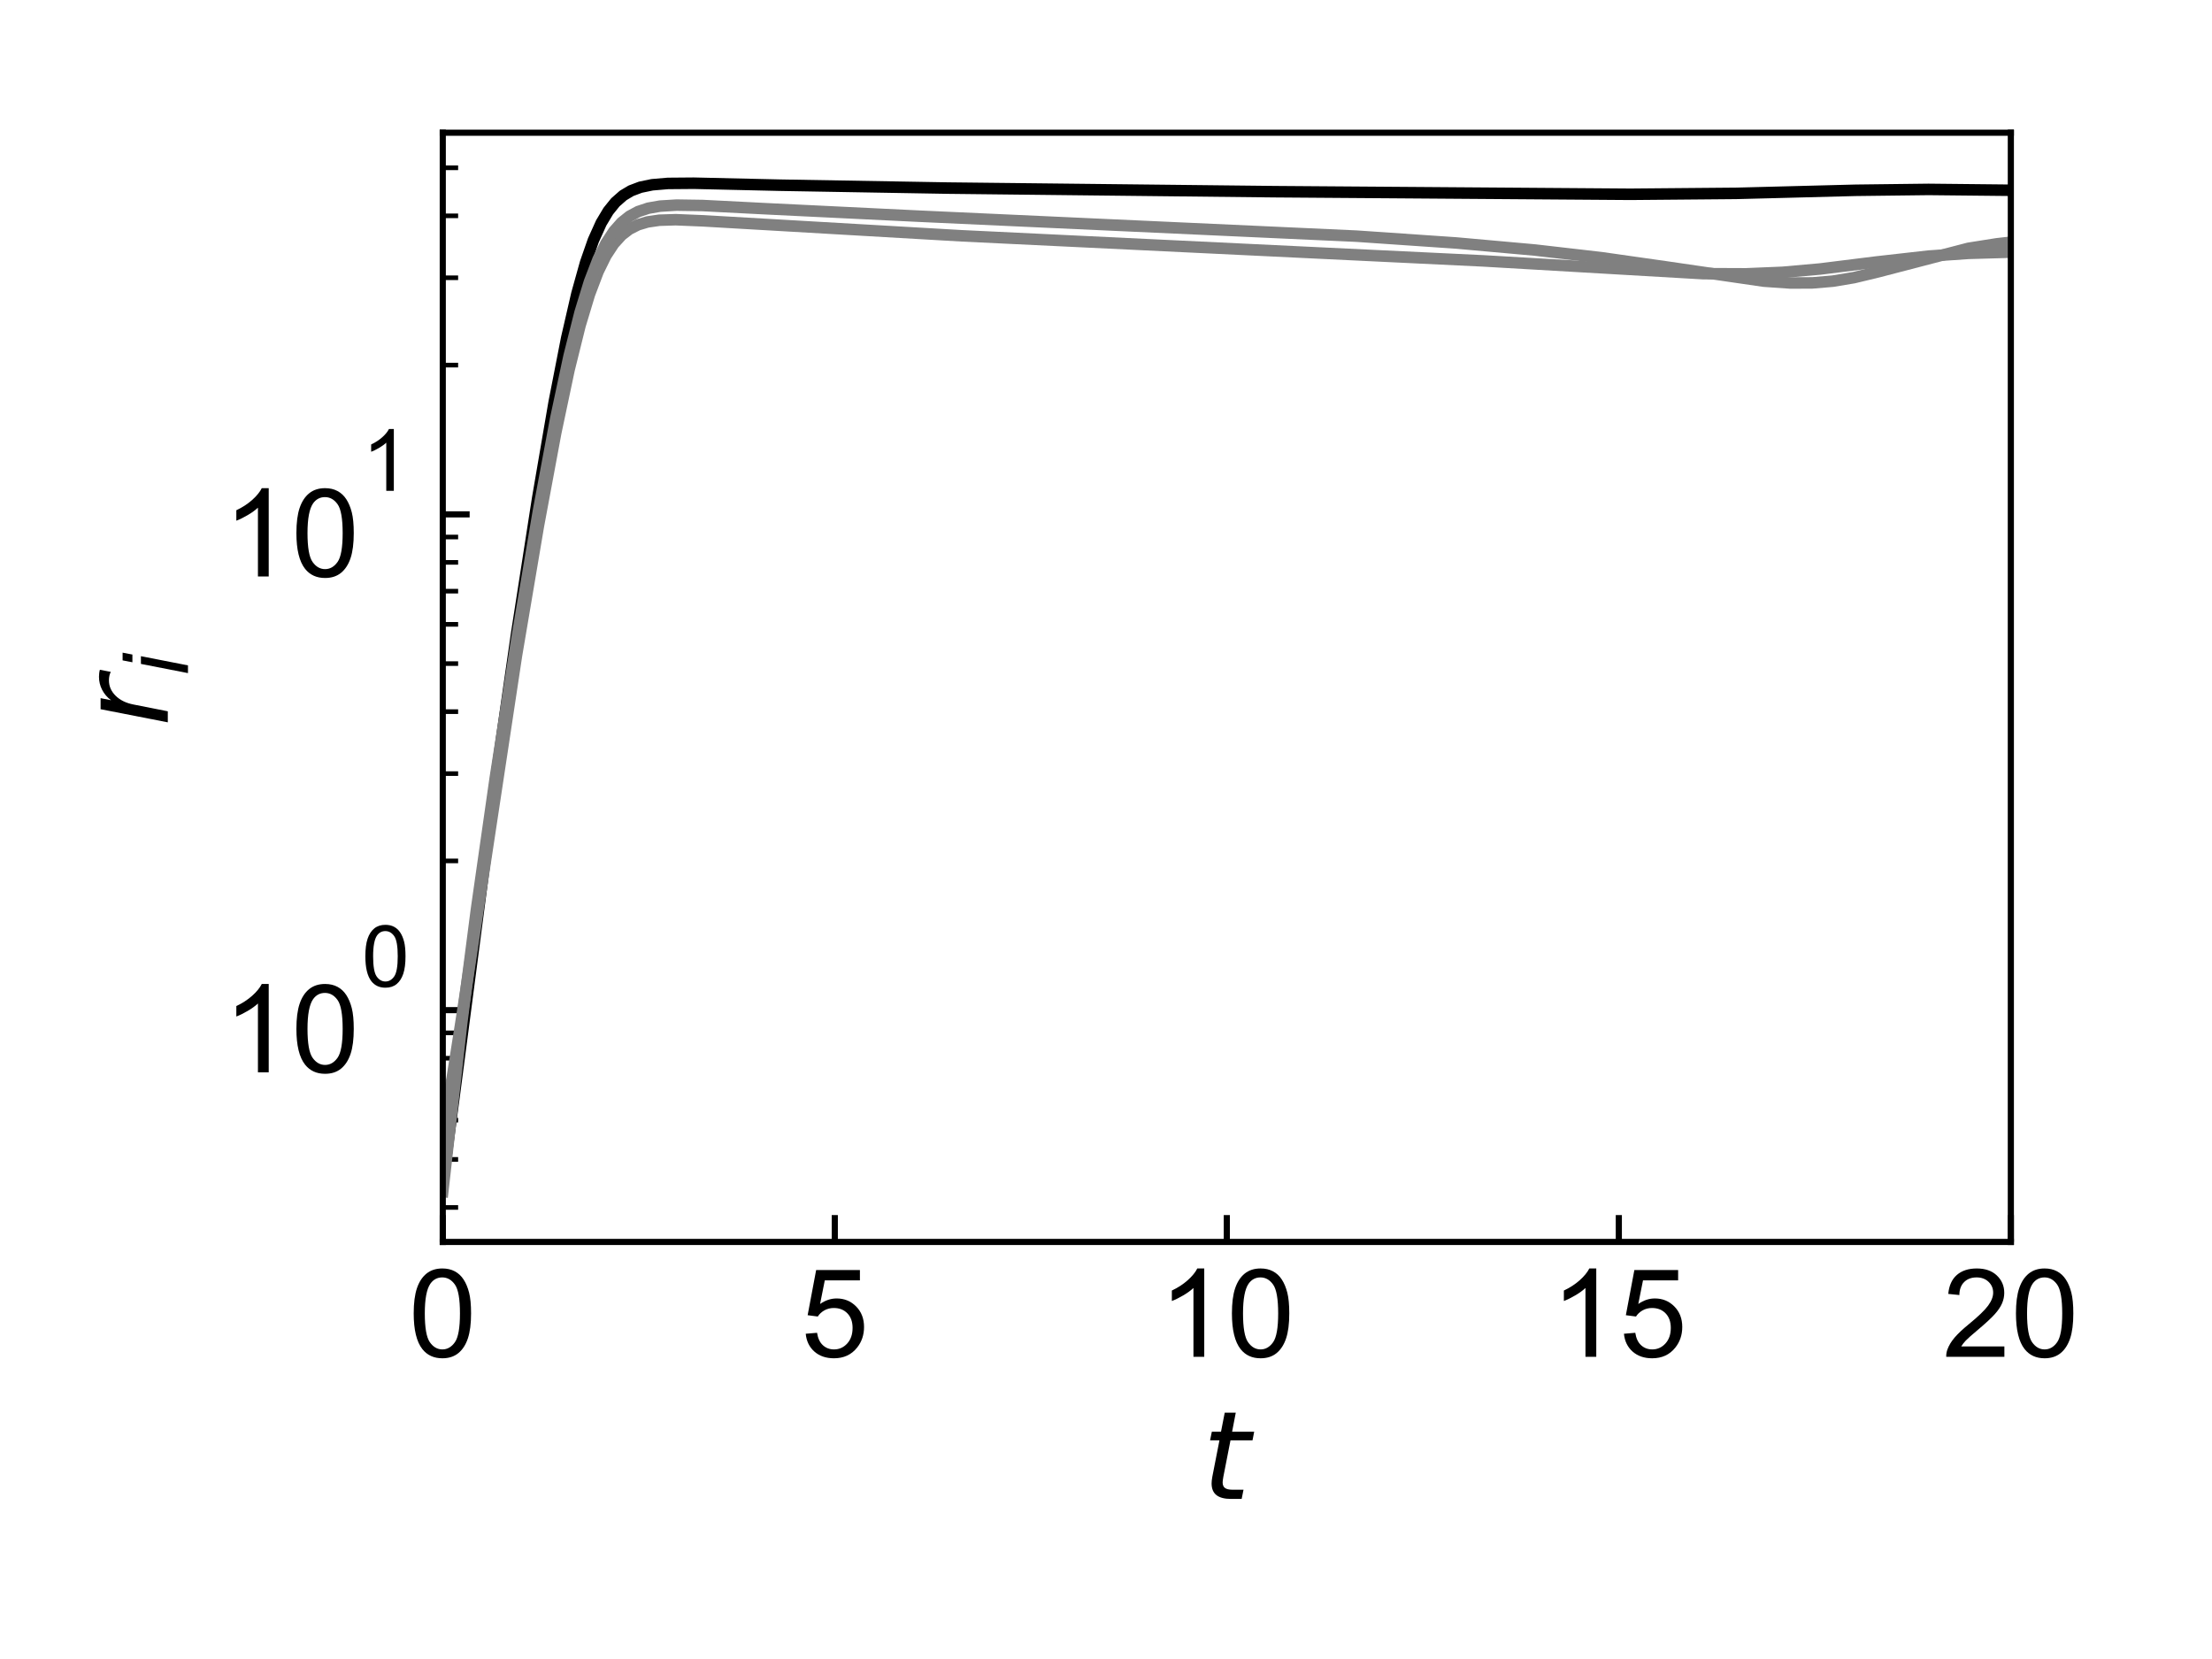
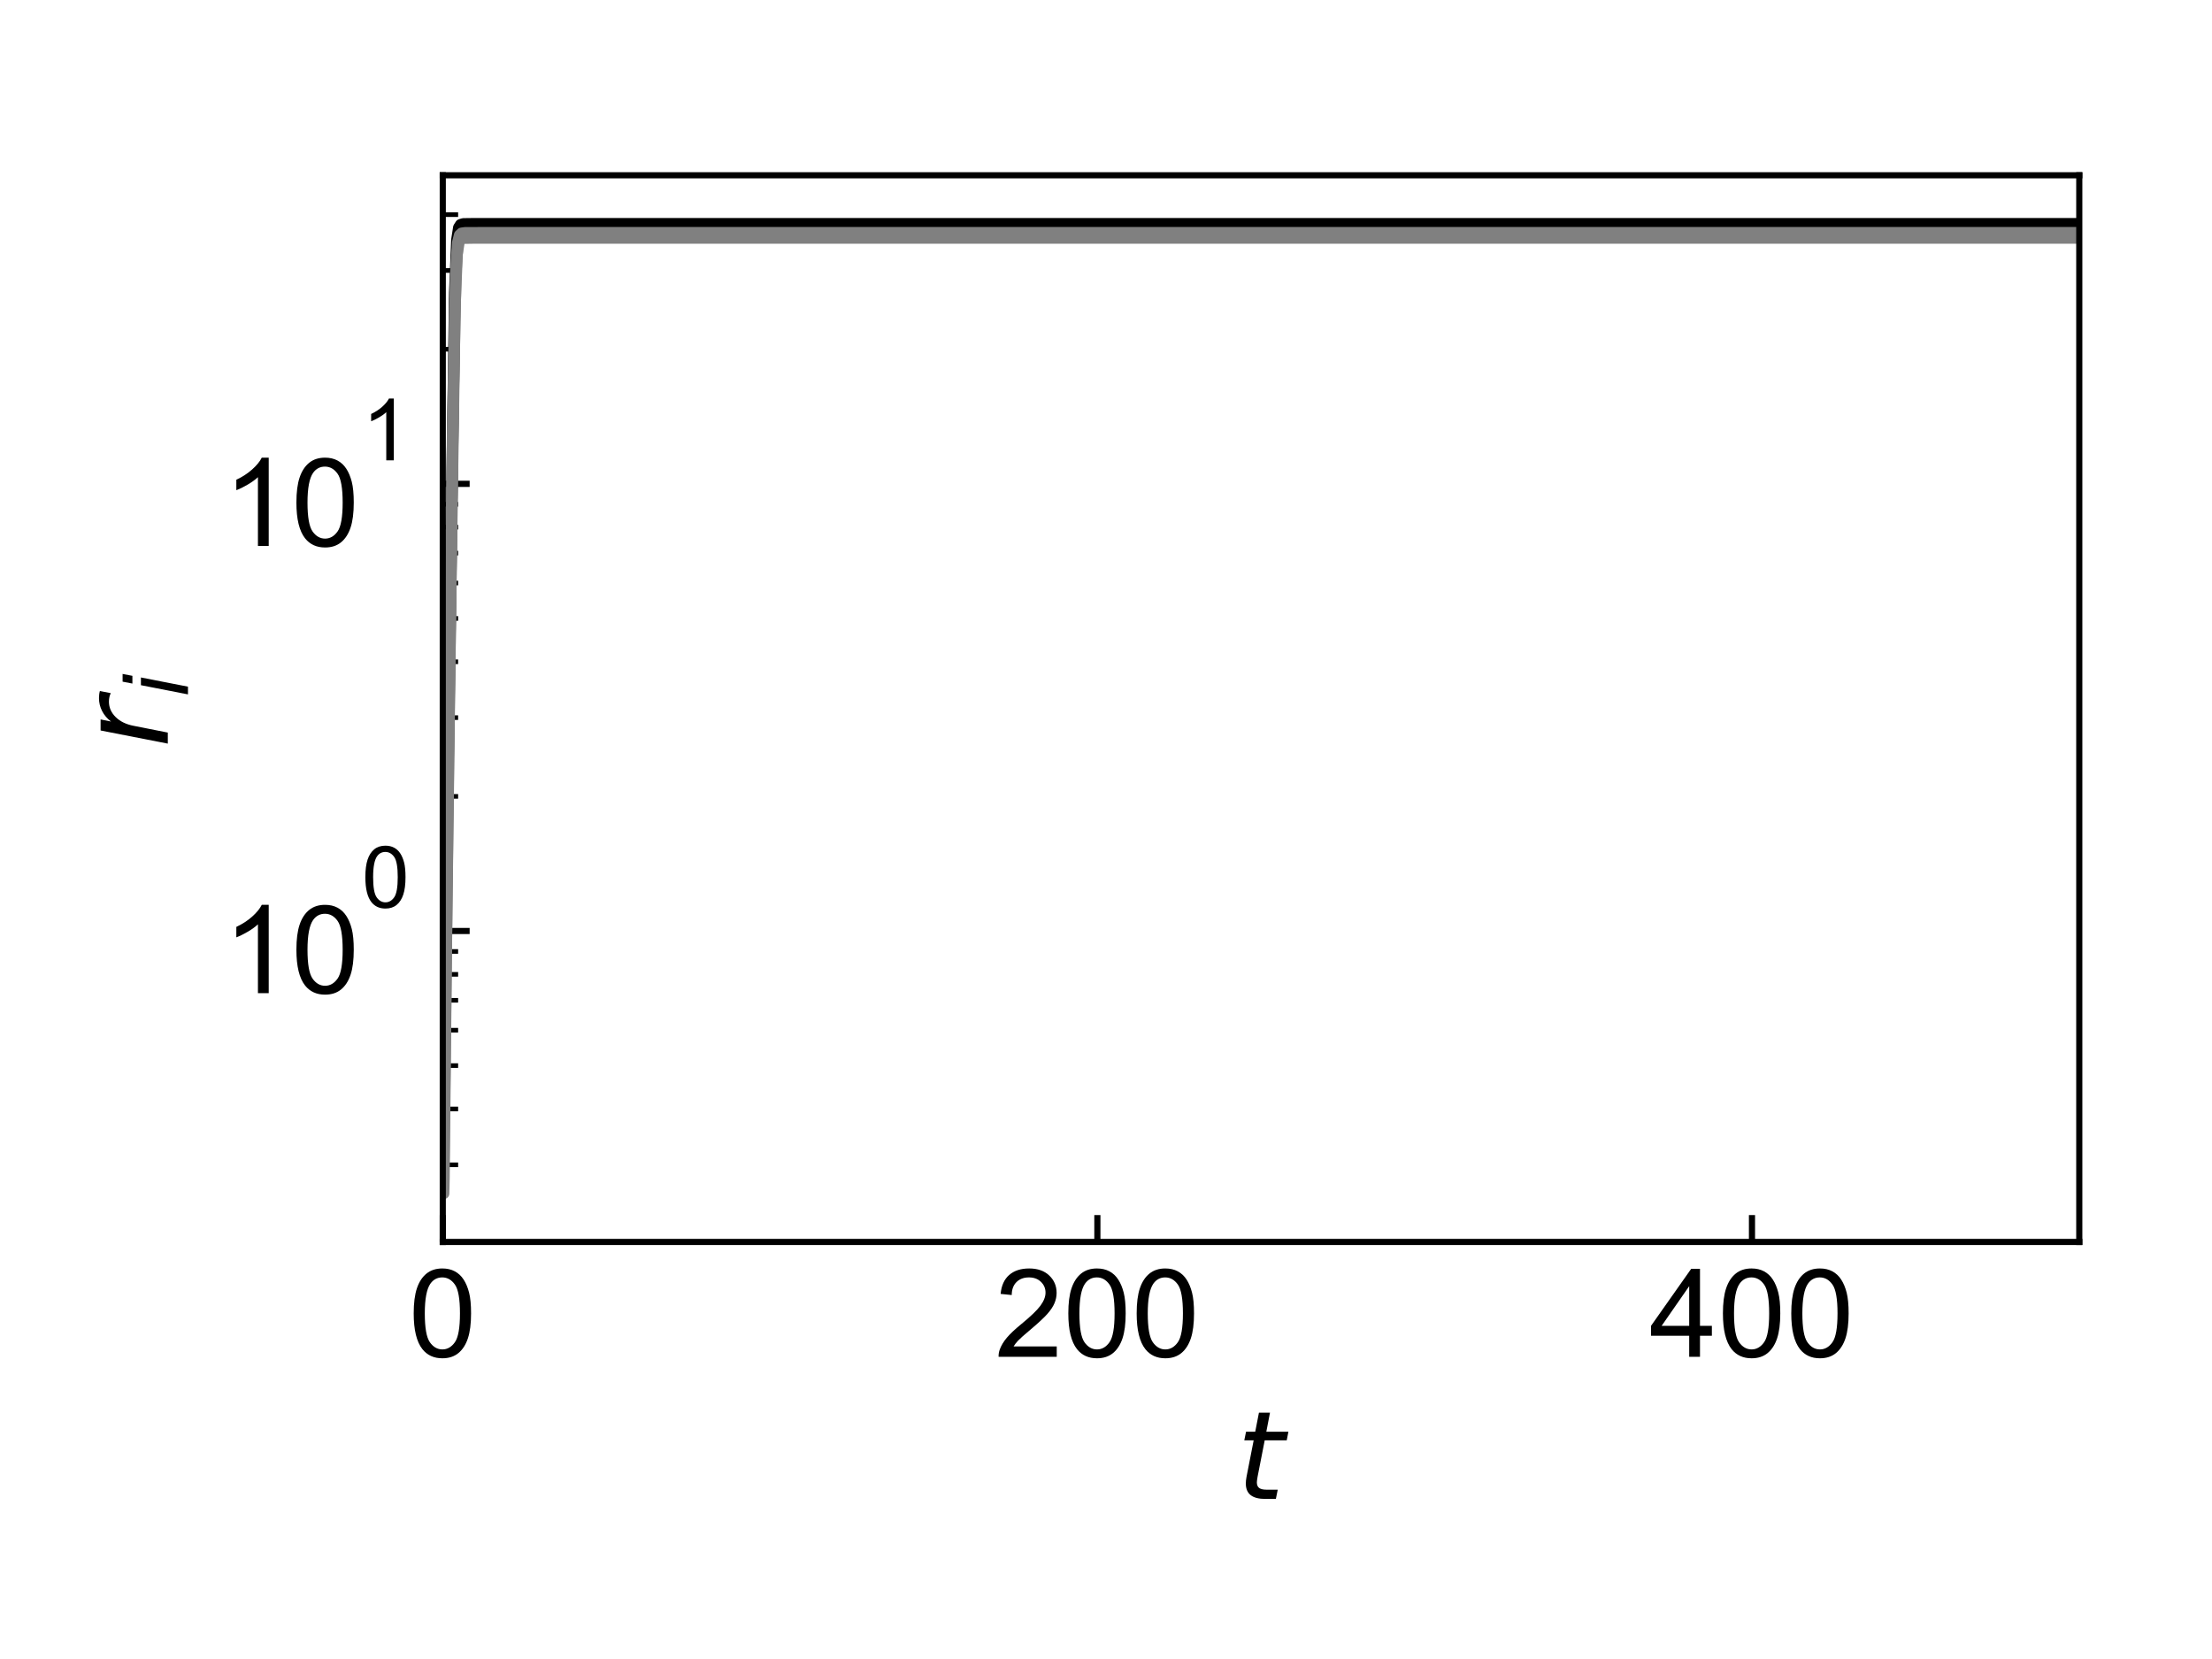
<svg xmlns="http://www.w3.org/2000/svg" xmlns:xlink="http://www.w3.org/1999/xlink" width="288pt" height="216pt" viewBox="0 0 288 216" version="1.1">
  <defs>
    <style type="text/css">*{stroke-linejoin: round; stroke-linecap: butt}</style>
  </defs>
  <g id="figure_1">
    <g id="patch_1">
      <path d="M 0 216  L 288 216  L 288 0  L 0 0  L 0 216  z " style="fill: none" />
    </g>
    <g id="axes_1">
      <g id="patch_2">
-         <path d="M 57.648 161.7  L 261.81 161.7  L 261.81 17.28  L 57.648 17.28  L 57.648 161.7  z " style="fill: none" />
+         <path d="M 57.648 161.7  L 270.72 161.7  L 270.72 22.821  L 57.648 22.821  L 57.648 161.7  z " style="fill: none" />
      </g>
      <g id="matplotlib.axis_1">
        <g id="xtick_1">
          <g id="line2d_1">
            <defs>
-               <path id="m4774e879fe" d="M 0 0  L 0 -3.5  " style="stroke: #000000; stroke-width: 0.8" />
-             </defs>
-             <g>
-               <use xlink:href="#m4774e879fe" x="57.648" y="161.7" style="stroke: #000000; stroke-width: 0.8" />
+               <path id="m402ab31a33" d="M 0 0  L 0 -3.5  " style="stroke: #000000; stroke-width: 0.8" />
+             </defs>
+             <g>
+               <use xlink:href="#m402ab31a33" x="57.648" y="161.7" style="stroke: #000000; stroke-width: 0.8" />
            </g>
          </g>
          <g id="text_1">
            <g transform="translate(53.19925 176.6525) scale(0.16 -0.16)">
              <defs>
                <path id="ArialMT-30" d="M 266 2259  Q 266 3072 433 3567  Q 600 4063 929 4331  Q 1259 4600 1759 4600  Q 2128 4600 2406 4451  Q 2684 4303 2865 4023  Q 3047 3744 3150 3342  Q 3253 2941 3253 2259  Q 3253 1453 3087 958  Q 2922 463 2592 192  Q 2263 -78 1759 -78  Q 1097 -78 719 397  Q 266 969 266 2259  z M 844 2259  Q 844 1131 1108 757  Q 1372 384 1759 384  Q 2147 384 2411 759  Q 2675 1134 2675 2259  Q 2675 3391 2411 3762  Q 2147 4134 1753 4134  Q 1366 4134 1134 3806  Q 844 3388 844 2259  z " transform="scale(0.015625)" />
              </defs>
              <use xlink:href="#ArialMT-30" />
            </g>
          </g>
        </g>
        <g id="xtick_2">
          <g id="line2d_2">
            <g>
-               <use xlink:href="#m4774e879fe" x="108.689" y="161.7" style="stroke: #000000; stroke-width: 0.8" />
+               <use xlink:href="#m402ab31a33" x="142.877" y="161.7" style="stroke: #000000; stroke-width: 0.8" />
            </g>
          </g>
          <g id="text_2">
-             <g transform="translate(104.2398 176.6525) scale(0.16 -0.16)">
-               <defs>
-                 <path id="ArialMT-35" d="M 266 1200  L 856 1250  Q 922 819 1161 601  Q 1400 384 1738 384  Q 2144 384 2425 690  Q 2706 997 2706 1503  Q 2706 1984 2436 2262  Q 2166 2541 1728 2541  Q 1456 2541 1237 2417  Q 1019 2294 894 2097  L 366 2166  L 809 4519  L 3088 4519  L 3088 3981  L 1259 3981  L 1013 2750  Q 1425 3038 1878 3038  Q 2478 3038 2890 2622  Q 3303 2206 3303 1553  Q 3303 931 2941 478  Q 2500 -78 1738 -78  Q 1113 -78 717 272  Q 322 622 266 1200  z " transform="scale(0.015625)" />
-               </defs>
-               <use xlink:href="#ArialMT-35" />
+             <g transform="translate(129.5306 176.6525) scale(0.16 -0.16)">
+               <defs>
+                 <path id="ArialMT-32" d="M 3222 541  L 3222 0  L 194 0  Q 188 203 259 391  Q 375 700 629 1000  Q 884 1300 1366 1694  Q 2113 2306 2375 2664  Q 2638 3022 2638 3341  Q 2638 3675 2398 3904  Q 2159 4134 1775 4134  Q 1369 4134 1125 3890  Q 881 3647 878 3216  L 300 3275  Q 359 3922 746 4261  Q 1134 4600 1788 4600  Q 2447 4600 2831 4234  Q 3216 3869 3216 3328  Q 3216 3053 3103 2787  Q 2991 2522 2730 2228  Q 2469 1934 1863 1422  Q 1356 997 1212 845  Q 1069 694 975 541  L 3222 541  z " transform="scale(0.015625)" />
+               </defs>
+               <use xlink:href="#ArialMT-32" />
+               <use xlink:href="#ArialMT-30" x="55.615" />
+               <use xlink:href="#ArialMT-30" x="111.23" />
            </g>
          </g>
        </g>
        <g id="xtick_3">
          <g id="line2d_3">
            <g>
-               <use xlink:href="#m4774e879fe" x="159.729" y="161.7" style="stroke: #000000; stroke-width: 0.8" />
+               <use xlink:href="#m402ab31a33" x="228.106" y="161.7" style="stroke: #000000; stroke-width: 0.8" />
            </g>
          </g>
          <g id="text_3">
-             <g transform="translate(150.8315 176.6525) scale(0.16 -0.16)">
-               <defs>
-                 <path id="ArialMT-31" d="M 2384 0  L 1822 0  L 1822 3584  Q 1619 3391 1289 3197  Q 959 3003 697 2906  L 697 3450  Q 1169 3672 1522 3987  Q 1875 4303 2022 4600  L 2384 4600  L 2384 0  z " transform="scale(0.015625)" />
-               </defs>
-               <use xlink:href="#ArialMT-31" />
+             <g transform="translate(214.7594 176.6525) scale(0.16 -0.16)">
+               <defs>
+                 <path id="ArialMT-34" d="M 2069 0  L 2069 1097  L 81 1097  L 81 1613  L 2172 4581  L 2631 4581  L 2631 1613  L 3250 1613  L 3250 1097  L 2631 1097  L 2631 0  L 2069 0  z M 2069 1613  L 2069 3678  L 634 1613  L 2069 1613  z " transform="scale(0.015625)" />
+               </defs>
+               <use xlink:href="#ArialMT-34" />
              <use xlink:href="#ArialMT-30" x="55.615" />
-             </g>
-           </g>
-         </g>
-         <g id="xtick_4">
-           <g id="line2d_4">
-             <g>
-               <use xlink:href="#m4774e879fe" x="210.769" y="161.7" style="stroke: #000000; stroke-width: 0.8" />
-             </g>
-           </g>
-           <g id="text_4">
-             <g transform="translate(201.872 176.6525) scale(0.16 -0.16)">
-               <use xlink:href="#ArialMT-31" />
-               <use xlink:href="#ArialMT-35" x="55.615" />
-             </g>
-           </g>
-         </g>
-         <g id="xtick_5">
-           <g id="line2d_5">
-             <g>
-               <use xlink:href="#m4774e879fe" x="261.81" y="161.7" style="stroke: #000000; stroke-width: 0.8" />
-             </g>
-           </g>
-           <g id="text_5">
-             <g transform="translate(252.9125 176.6525) scale(0.16 -0.16)">
-               <defs>
-                 <path id="ArialMT-32" d="M 3222 541  L 3222 0  L 194 0  Q 188 203 259 391  Q 375 700 629 1000  Q 884 1300 1366 1694  Q 2113 2306 2375 2664  Q 2638 3022 2638 3341  Q 2638 3675 2398 3904  Q 2159 4134 1775 4134  Q 1369 4134 1125 3890  Q 881 3647 878 3216  L 300 3275  Q 359 3922 746 4261  Q 1134 4600 1788 4600  Q 2447 4600 2831 4234  Q 3216 3869 3216 3328  Q 3216 3053 3103 2787  Q 2991 2522 2730 2228  Q 2469 1934 1863 1422  Q 1356 997 1212 845  Q 1069 694 975 541  L 3222 541  z " transform="scale(0.015625)" />
-               </defs>
-               <use xlink:href="#ArialMT-32" />
-               <use xlink:href="#ArialMT-30" x="55.615" />
-             </g>
-           </g>
-         </g>
-         <g id="text_6">
-           <g transform="translate(156.529 195.285) scale(0.16 -0.16)">
+               <use xlink:href="#ArialMT-30" x="111.23" />
+             </g>
+           </g>
+         </g>
+         <g id="text_4">
+           <g transform="translate(160.984 195.285) scale(0.16 -0.16)">
            <defs>
              <path id="DejaVuSans-Oblique-74" d="M 2706 3500  L 2619 3053  L 1472 3053  L 1100 1153  Q 1081 1047 1072 975  Q 1063 903 1063 863  Q 1063 663 1183 572  Q 1303 481 1569 481  L 2150 481  L 2053 0  L 1503 0  Q 991 0 739 200  Q 488 400 488 806  Q 488 878 497 964  Q 506 1050 525 1153  L 897 3053  L 409 3053  L 500 3500  L 978 3500  L 1172 4494  L 1747 4494  L 1556 3500  L 2706 3500  z " transform="scale(0.015625)" />
            </defs>
            <use xlink:href="#DejaVuSans-Oblique-74" transform="translate(0 0.78125)" />
          </g>
        </g>
      </g>
      <g id="matplotlib.axis_2">
        <g id="ytick_1">
-           <g id="line2d_6">
-             <defs>
-               <path id="m155240afea" d="M 0 0  L 3.5 0  " style="stroke: #000000; stroke-width: 0.8" />
-             </defs>
-             <g>
-               <use xlink:href="#m155240afea" x="57.648" y="131.522" style="stroke: #000000; stroke-width: 0.8" />
-             </g>
-           </g>
-           <g id="text_7">
-             <g transform="translate(29.028 139.7715) scale(0.16 -0.16)">
+           <g id="line2d_4">
+             <defs>
+               <path id="mded888c876" d="M 0 0  L 3.5 0  " style="stroke: #000000; stroke-width: 0.8" />
+             </defs>
+             <g>
+               <use xlink:href="#mded888c876" x="57.648" y="121.216" style="stroke: #000000; stroke-width: 0.8" />
+             </g>
+           </g>
+           <g id="text_5">
+             <g transform="translate(29.028 129.4661) scale(0.16 -0.16)">
+               <defs>
+                 <path id="ArialMT-31" d="M 2384 0  L 1822 0  L 1822 3584  Q 1619 3391 1289 3197  Q 959 3003 697 2906  L 697 3450  Q 1169 3672 1522 3987  Q 1875 4303 2022 4600  L 2384 4600  L 2384 0  z " transform="scale(0.015625)" />
+               </defs>
              <use xlink:href="#ArialMT-31" transform="translate(0 0.99375)" />
              <use xlink:href="#ArialMT-30" transform="translate(55.61523 0.99375)" />
              <use xlink:href="#ArialMT-30" transform="translate(112.9728 70.6875) scale(0.7)" />
            </g>
          </g>
        </g>
        <g id="ytick_2">
-           <g id="line2d_7">
-             <g>
-               <use xlink:href="#m155240afea" x="57.648" y="66.968" style="stroke: #000000; stroke-width: 0.8" />
-             </g>
-           </g>
-           <g id="text_8">
-             <g transform="translate(29.028 75.21758) scale(0.16 -0.16)">
+           <g id="line2d_5">
+             <g>
+               <use xlink:href="#mded888c876" x="57.648" y="62.995" style="stroke: #000000; stroke-width: 0.8" />
+             </g>
+           </g>
+           <g id="text_6">
+             <g transform="translate(29.028 71.24528) scale(0.16 -0.16)">
              <use xlink:href="#ArialMT-31" transform="translate(0 0.99375)" />
              <use xlink:href="#ArialMT-30" transform="translate(55.61523 0.99375)" />
              <use xlink:href="#ArialMT-31" transform="translate(112.9728 70.6875) scale(0.7)" />
            </g>
          </g>
        </g>
        <g id="ytick_3">
+           <g id="line2d_6">
+             <defs>
+               <path id="m770c18c43f" d="M 0 0  L 2 0  " style="stroke: #000000; stroke-width: 0.6" />
+             </defs>
+             <g>
+               <use xlink:href="#m770c18c43f" x="57.648" y="151.658" style="stroke: #000000; stroke-width: 0.6" />
+             </g>
+           </g>
+         </g>
+         <g id="ytick_4">
+           <g id="line2d_7">
+             <g>
+               <use xlink:href="#m770c18c43f" x="57.648" y="144.384" style="stroke: #000000; stroke-width: 0.6" />
+             </g>
+           </g>
+         </g>
+         <g id="ytick_5">
          <g id="line2d_8">
-             <defs>
-               <path id="m37fb98adf0" d="M 0 0  L 2 0  " style="stroke: #000000; stroke-width: 0.6" />
-             </defs>
-             <g>
-               <use xlink:href="#m37fb98adf0" x="57.648" y="157.21" style="stroke: #000000; stroke-width: 0.6" />
-             </g>
-           </g>
-         </g>
-         <g id="ytick_4">
+             <g>
+               <use xlink:href="#m770c18c43f" x="57.648" y="138.742" style="stroke: #000000; stroke-width: 0.6" />
+             </g>
+           </g>
+         </g>
+         <g id="ytick_6">
          <g id="line2d_9">
            <g>
-               <use xlink:href="#m37fb98adf0" x="57.648" y="150.954" style="stroke: #000000; stroke-width: 0.6" />
-             </g>
-           </g>
-         </g>
-         <g id="ytick_5">
+               <use xlink:href="#m770c18c43f" x="57.648" y="134.132" style="stroke: #000000; stroke-width: 0.6" />
+             </g>
+           </g>
+         </g>
+         <g id="ytick_7">
          <g id="line2d_10">
            <g>
-               <use xlink:href="#m37fb98adf0" x="57.648" y="145.843" style="stroke: #000000; stroke-width: 0.6" />
-             </g>
-           </g>
-         </g>
-         <g id="ytick_6">
+               <use xlink:href="#m770c18c43f" x="57.648" y="130.235" style="stroke: #000000; stroke-width: 0.6" />
+             </g>
+           </g>
+         </g>
+         <g id="ytick_8">
          <g id="line2d_11">
            <g>
-               <use xlink:href="#m37fb98adf0" x="57.648" y="141.521" style="stroke: #000000; stroke-width: 0.6" />
-             </g>
-           </g>
-         </g>
-         <g id="ytick_7">
+               <use xlink:href="#m770c18c43f" x="57.648" y="126.858" style="stroke: #000000; stroke-width: 0.6" />
+             </g>
+           </g>
+         </g>
+         <g id="ytick_9">
          <g id="line2d_12">
            <g>
-               <use xlink:href="#m37fb98adf0" x="57.648" y="137.777" style="stroke: #000000; stroke-width: 0.6" />
-             </g>
-           </g>
-         </g>
-         <g id="ytick_8">
+               <use xlink:href="#m770c18c43f" x="57.648" y="123.88" style="stroke: #000000; stroke-width: 0.6" />
+             </g>
+           </g>
+         </g>
+         <g id="ytick_10">
          <g id="line2d_13">
            <g>
-               <use xlink:href="#m37fb98adf0" x="57.648" y="134.475" style="stroke: #000000; stroke-width: 0.6" />
-             </g>
-           </g>
-         </g>
-         <g id="ytick_9">
+               <use xlink:href="#m770c18c43f" x="57.648" y="103.69" style="stroke: #000000; stroke-width: 0.6" />
+             </g>
+           </g>
+         </g>
+         <g id="ytick_11">
          <g id="line2d_14">
            <g>
-               <use xlink:href="#m37fb98adf0" x="57.648" y="112.089" style="stroke: #000000; stroke-width: 0.6" />
-             </g>
-           </g>
-         </g>
-         <g id="ytick_10">
+               <use xlink:href="#m770c18c43f" x="57.648" y="93.438" style="stroke: #000000; stroke-width: 0.6" />
+             </g>
+           </g>
+         </g>
+         <g id="ytick_12">
          <g id="line2d_15">
            <g>
-               <use xlink:href="#m37fb98adf0" x="57.648" y="100.721" style="stroke: #000000; stroke-width: 0.6" />
-             </g>
-           </g>
-         </g>
-         <g id="ytick_11">
+               <use xlink:href="#m770c18c43f" x="57.648" y="86.164" style="stroke: #000000; stroke-width: 0.6" />
+             </g>
+           </g>
+         </g>
+         <g id="ytick_13">
          <g id="line2d_16">
            <g>
-               <use xlink:href="#m37fb98adf0" x="57.648" y="92.656" style="stroke: #000000; stroke-width: 0.6" />
-             </g>
-           </g>
-         </g>
-         <g id="ytick_12">
+               <use xlink:href="#m770c18c43f" x="57.648" y="80.521" style="stroke: #000000; stroke-width: 0.6" />
+             </g>
+           </g>
+         </g>
+         <g id="ytick_14">
          <g id="line2d_17">
            <g>
-               <use xlink:href="#m37fb98adf0" x="57.648" y="86.4" style="stroke: #000000; stroke-width: 0.6" />
-             </g>
-           </g>
-         </g>
-         <g id="ytick_13">
+               <use xlink:href="#m770c18c43f" x="57.648" y="75.911" style="stroke: #000000; stroke-width: 0.6" />
+             </g>
+           </g>
+         </g>
+         <g id="ytick_15">
          <g id="line2d_18">
            <g>
-               <use xlink:href="#m37fb98adf0" x="57.648" y="81.289" style="stroke: #000000; stroke-width: 0.6" />
-             </g>
-           </g>
-         </g>
-         <g id="ytick_14">
+               <use xlink:href="#m770c18c43f" x="57.648" y="72.014" style="stroke: #000000; stroke-width: 0.6" />
+             </g>
+           </g>
+         </g>
+         <g id="ytick_16">
          <g id="line2d_19">
            <g>
-               <use xlink:href="#m37fb98adf0" x="57.648" y="76.967" style="stroke: #000000; stroke-width: 0.6" />
-             </g>
-           </g>
-         </g>
-         <g id="ytick_15">
+               <use xlink:href="#m770c18c43f" x="57.648" y="68.637" style="stroke: #000000; stroke-width: 0.6" />
+             </g>
+           </g>
+         </g>
+         <g id="ytick_17">
          <g id="line2d_20">
            <g>
-               <use xlink:href="#m37fb98adf0" x="57.648" y="73.224" style="stroke: #000000; stroke-width: 0.6" />
-             </g>
-           </g>
-         </g>
-         <g id="ytick_16">
+               <use xlink:href="#m770c18c43f" x="57.648" y="65.659" style="stroke: #000000; stroke-width: 0.6" />
+             </g>
+           </g>
+         </g>
+         <g id="ytick_18">
          <g id="line2d_21">
            <g>
-               <use xlink:href="#m37fb98adf0" x="57.648" y="69.921" style="stroke: #000000; stroke-width: 0.6" />
-             </g>
-           </g>
-         </g>
-         <g id="ytick_17">
+               <use xlink:href="#m770c18c43f" x="57.648" y="45.469" style="stroke: #000000; stroke-width: 0.6" />
+             </g>
+           </g>
+         </g>
+         <g id="ytick_19">
          <g id="line2d_22">
            <g>
-               <use xlink:href="#m37fb98adf0" x="57.648" y="47.535" style="stroke: #000000; stroke-width: 0.6" />
-             </g>
-           </g>
-         </g>
-         <g id="ytick_18">
+               <use xlink:href="#m770c18c43f" x="57.648" y="35.217" style="stroke: #000000; stroke-width: 0.6" />
+             </g>
+           </g>
+         </g>
+         <g id="ytick_20">
          <g id="line2d_23">
            <g>
-               <use xlink:href="#m37fb98adf0" x="57.648" y="36.168" style="stroke: #000000; stroke-width: 0.6" />
-             </g>
-           </g>
-         </g>
-         <g id="ytick_19">
-           <g id="line2d_24">
-             <g>
-               <use xlink:href="#m37fb98adf0" x="57.648" y="28.102" style="stroke: #000000; stroke-width: 0.6" />
-             </g>
-           </g>
-         </g>
-         <g id="ytick_20">
-           <g id="line2d_25">
-             <g>
-               <use xlink:href="#m37fb98adf0" x="57.648" y="21.846" style="stroke: #000000; stroke-width: 0.6" />
-             </g>
-           </g>
-         </g>
-         <g id="text_9">
-           <g transform="translate(21.848 94.61) rotate(-90) scale(0.16 -0.16)">
+               <use xlink:href="#m770c18c43f" x="57.648" y="27.943" style="stroke: #000000; stroke-width: 0.6" />
+             </g>
+           </g>
+         </g>
+         <g id="text_7">
+           <g transform="translate(21.848 97.38051) rotate(-90) scale(0.16 -0.16)">
            <defs>
              <path id="DejaVuSans-Oblique-72" d="M 2853 2969  Q 2766 3016 2653 3041  Q 2541 3066 2413 3066  Q 1953 3066 1609 2717  Q 1266 2369 1153 1784  L 800 0  L 225 0  L 909 3500  L 1484 3500  L 1375 2956  Q 1603 3259 1920 3421  Q 2238 3584 2597 3584  Q 2691 3584 2781 3573  Q 2872 3563 2963 3538  L 2853 2969  z " transform="scale(0.015625)" />
              <path id="DejaVuSans-Oblique-69" d="M 1172 4863  L 1747 4863  L 1606 4134  L 1031 4134  L 1172 4863  z M 909 3500  L 1484 3500  L 800 0  L 225 0  L 909 3500  z " transform="scale(0.015625)" />
            </defs>
            <use xlink:href="#DejaVuSans-Oblique-72" />
            <use xlink:href="#DejaVuSans-Oblique-69" transform="translate(41.11328 -16.40625) scale(0.7)" />
          </g>
        </g>
      </g>
+       <g id="line2d_24">
+         <path d="M 57.648 141.313  L 57.699 145.41  L 57.763 142.856  L 58.283 103.285  L 59.208 38.091  L 59.489 31.239  L 59.736 29.638  L 59.983 29.255  L 60.333 29.152  L 61.713 29.134  L 270.72 29.134  L 270.72 29.134  " clip-path="url(#p43b1d0b63c)" style="fill: none; stroke: #000000; stroke-width: 1.5; stroke-linecap: square" />
+       </g>
+       <g id="line2d_25">
+         <path d="M 57.648 134.262  L 57.733 154.522  L 57.797 149.602  L 58.441 94.002  L 59.221 40.164  L 59.506 33.123  L 59.753 31.506  L 60 31.114  L 60.346 31.006  L 61.633 30.986  L 270.72 30.986  L 270.72 30.986  " clip-path="url(#p43b1d0b63c)" style="fill: none; stroke: #808080; stroke-width: 1.5; stroke-linecap: square" />
+       </g>
      <g id="line2d_26">
-         <path d="M 57.648 153.805  L 59.078 143.097  L 64.287 103.27  L 67.248 82.607  L 70.006 64.863  L 72.151 52.369  L 73.785 44.008  L 75.113 38.239  L 76.236 34.217  L 77.257 31.287  L 78.279 29.02  L 79.198 27.483  L 80.117 26.344  L 81.138 25.446  L 82.16 24.837  L 83.385 24.374  L 84.917 24.056  L 86.96 23.882  L 90.33 23.854  L 101.565 24.112  L 123.421 24.488  L 165.908 24.957  L 212.276 25.296  L 226.064 25.176  L 241.588 24.775  L 251.086 24.661  L 261.81 24.772  L 261.81 24.772  " clip-path="url(#p06ac30da37)" style="fill: none; stroke: #000000; stroke-width: 1.5; stroke-linecap: square" />
-       </g>
-       <g id="line2d_27">
-         <path d="M 57.648 145.987  L 58.159 144.061  L 58.874 140.361  L 60.099 132.599  L 67.248 85.33  L 70.108 68.423  L 72.355 56.357  L 74.091 48.139  L 75.521 42.379  L 76.747 38.321  L 77.87 35.364  L 78.891 33.288  L 79.913 31.731  L 80.934 30.608  L 81.955 29.828  L 83.079 29.264  L 84.304 28.897  L 85.836 28.673  L 87.981 28.605  L 91.556 28.753  L 125.157 30.698  L 193.177 33.971  L 221.774 35.632  L 227.289 35.654  L 232.09 35.455  L 236.992 35.021  L 244.243 34.117  L 251.086 33.345  L 256.295 32.986  L 261.81 32.829  L 261.81 32.829  " clip-path="url(#p06ac30da37)" style="fill: none; stroke: #808080; stroke-width: 1.5; stroke-linecap: square" />
-       </g>
-       <g id="line2d_28">
-         <path d="M 57.648 155.135  L 60.099 133.333  L 62.04 118.356  L 64.491 101.221  L 67.351 82.825  L 70.108 66.507  L 72.355 54.5  L 74.091 46.371  L 75.521 40.693  L 76.747 36.692  L 77.87 33.765  L 78.891 31.694  L 79.913 30.125  L 80.934 28.974  L 81.955 28.158  L 83.079 27.549  L 84.407 27.106  L 85.939 26.837  L 88.083 26.706  L 91.454 26.757  L 99.829 27.184  L 119.744 28.151  L 176.632 30.748  L 189.603 31.636  L 199.816 32.552  L 208.497 33.551  L 216.872 34.743  L 229.638 36.604  L 233.111 36.846  L 235.971 36.833  L 238.626 36.607  L 241.384 36.148  L 244.55 35.386  L 256.295 32.327  L 259.972 31.746  L 261.81 31.536  L 261.81 31.536  " clip-path="url(#p06ac30da37)" style="fill: none; stroke: #808080; stroke-width: 1.5; stroke-linecap: square" />
+         <path d="M 57.648 142.513  L 57.755 155.387  L 57.801 153.461  L 58.104 123.559  L 58.935 55.957  L 59.34 35.657  L 59.604 31.564  L 59.847 30.614  L 60.111 30.373  L 60.593 30.309  L 64.748 30.303  L 270.72 30.303  L 270.72 30.303  " clip-path="url(#p43b1d0b63c)" style="fill: none; stroke: #808080; stroke-width: 1.5; stroke-linecap: square" />
      </g>
      <g id="patch_3">
-         <path d="M 57.648 161.7  L 57.648 17.28  " style="fill: none; stroke: #000000; stroke-width: 0.8; stroke-linejoin: miter; stroke-linecap: square" />
+         <path d="M 57.648 161.7  L 57.648 22.821  " style="fill: none; stroke: #000000; stroke-width: 0.8; stroke-linejoin: miter; stroke-linecap: square" />
      </g>
      <g id="patch_4">
-         <path d="M 261.81 161.7  L 261.81 17.28  " style="fill: none; stroke: #000000; stroke-width: 0.8; stroke-linejoin: miter; stroke-linecap: square" />
+         <path d="M 270.72 161.7  L 270.72 22.821  " style="fill: none; stroke: #000000; stroke-width: 0.8; stroke-linejoin: miter; stroke-linecap: square" />
      </g>
      <g id="patch_5">
-         <path d="M 57.648 161.7  L 261.81 161.7  " style="fill: none; stroke: #000000; stroke-width: 0.8; stroke-linejoin: miter; stroke-linecap: square" />
+         <path d="M 57.648 161.7  L 270.72 161.7  " style="fill: none; stroke: #000000; stroke-width: 0.8; stroke-linejoin: miter; stroke-linecap: square" />
      </g>
      <g id="patch_6">
-         <path d="M 57.648 17.28  L 261.81 17.28  " style="fill: none; stroke: #000000; stroke-width: 0.8; stroke-linejoin: miter; stroke-linecap: square" />
+         <path d="M 57.648 22.821  L 270.72 22.821  " style="fill: none; stroke: #000000; stroke-width: 0.8; stroke-linejoin: miter; stroke-linecap: square" />
      </g>
    </g>
  </g>
  <defs>
-     <clipPath id="p06ac30da37">
-       <rect x="57.648" y="17.28" width="204.162" height="144.42" />
+     <clipPath id="p43b1d0b63c">
+       <rect x="57.648" y="22.821" width="213.072" height="138.879" />
    </clipPath>
  </defs>
</svg>
